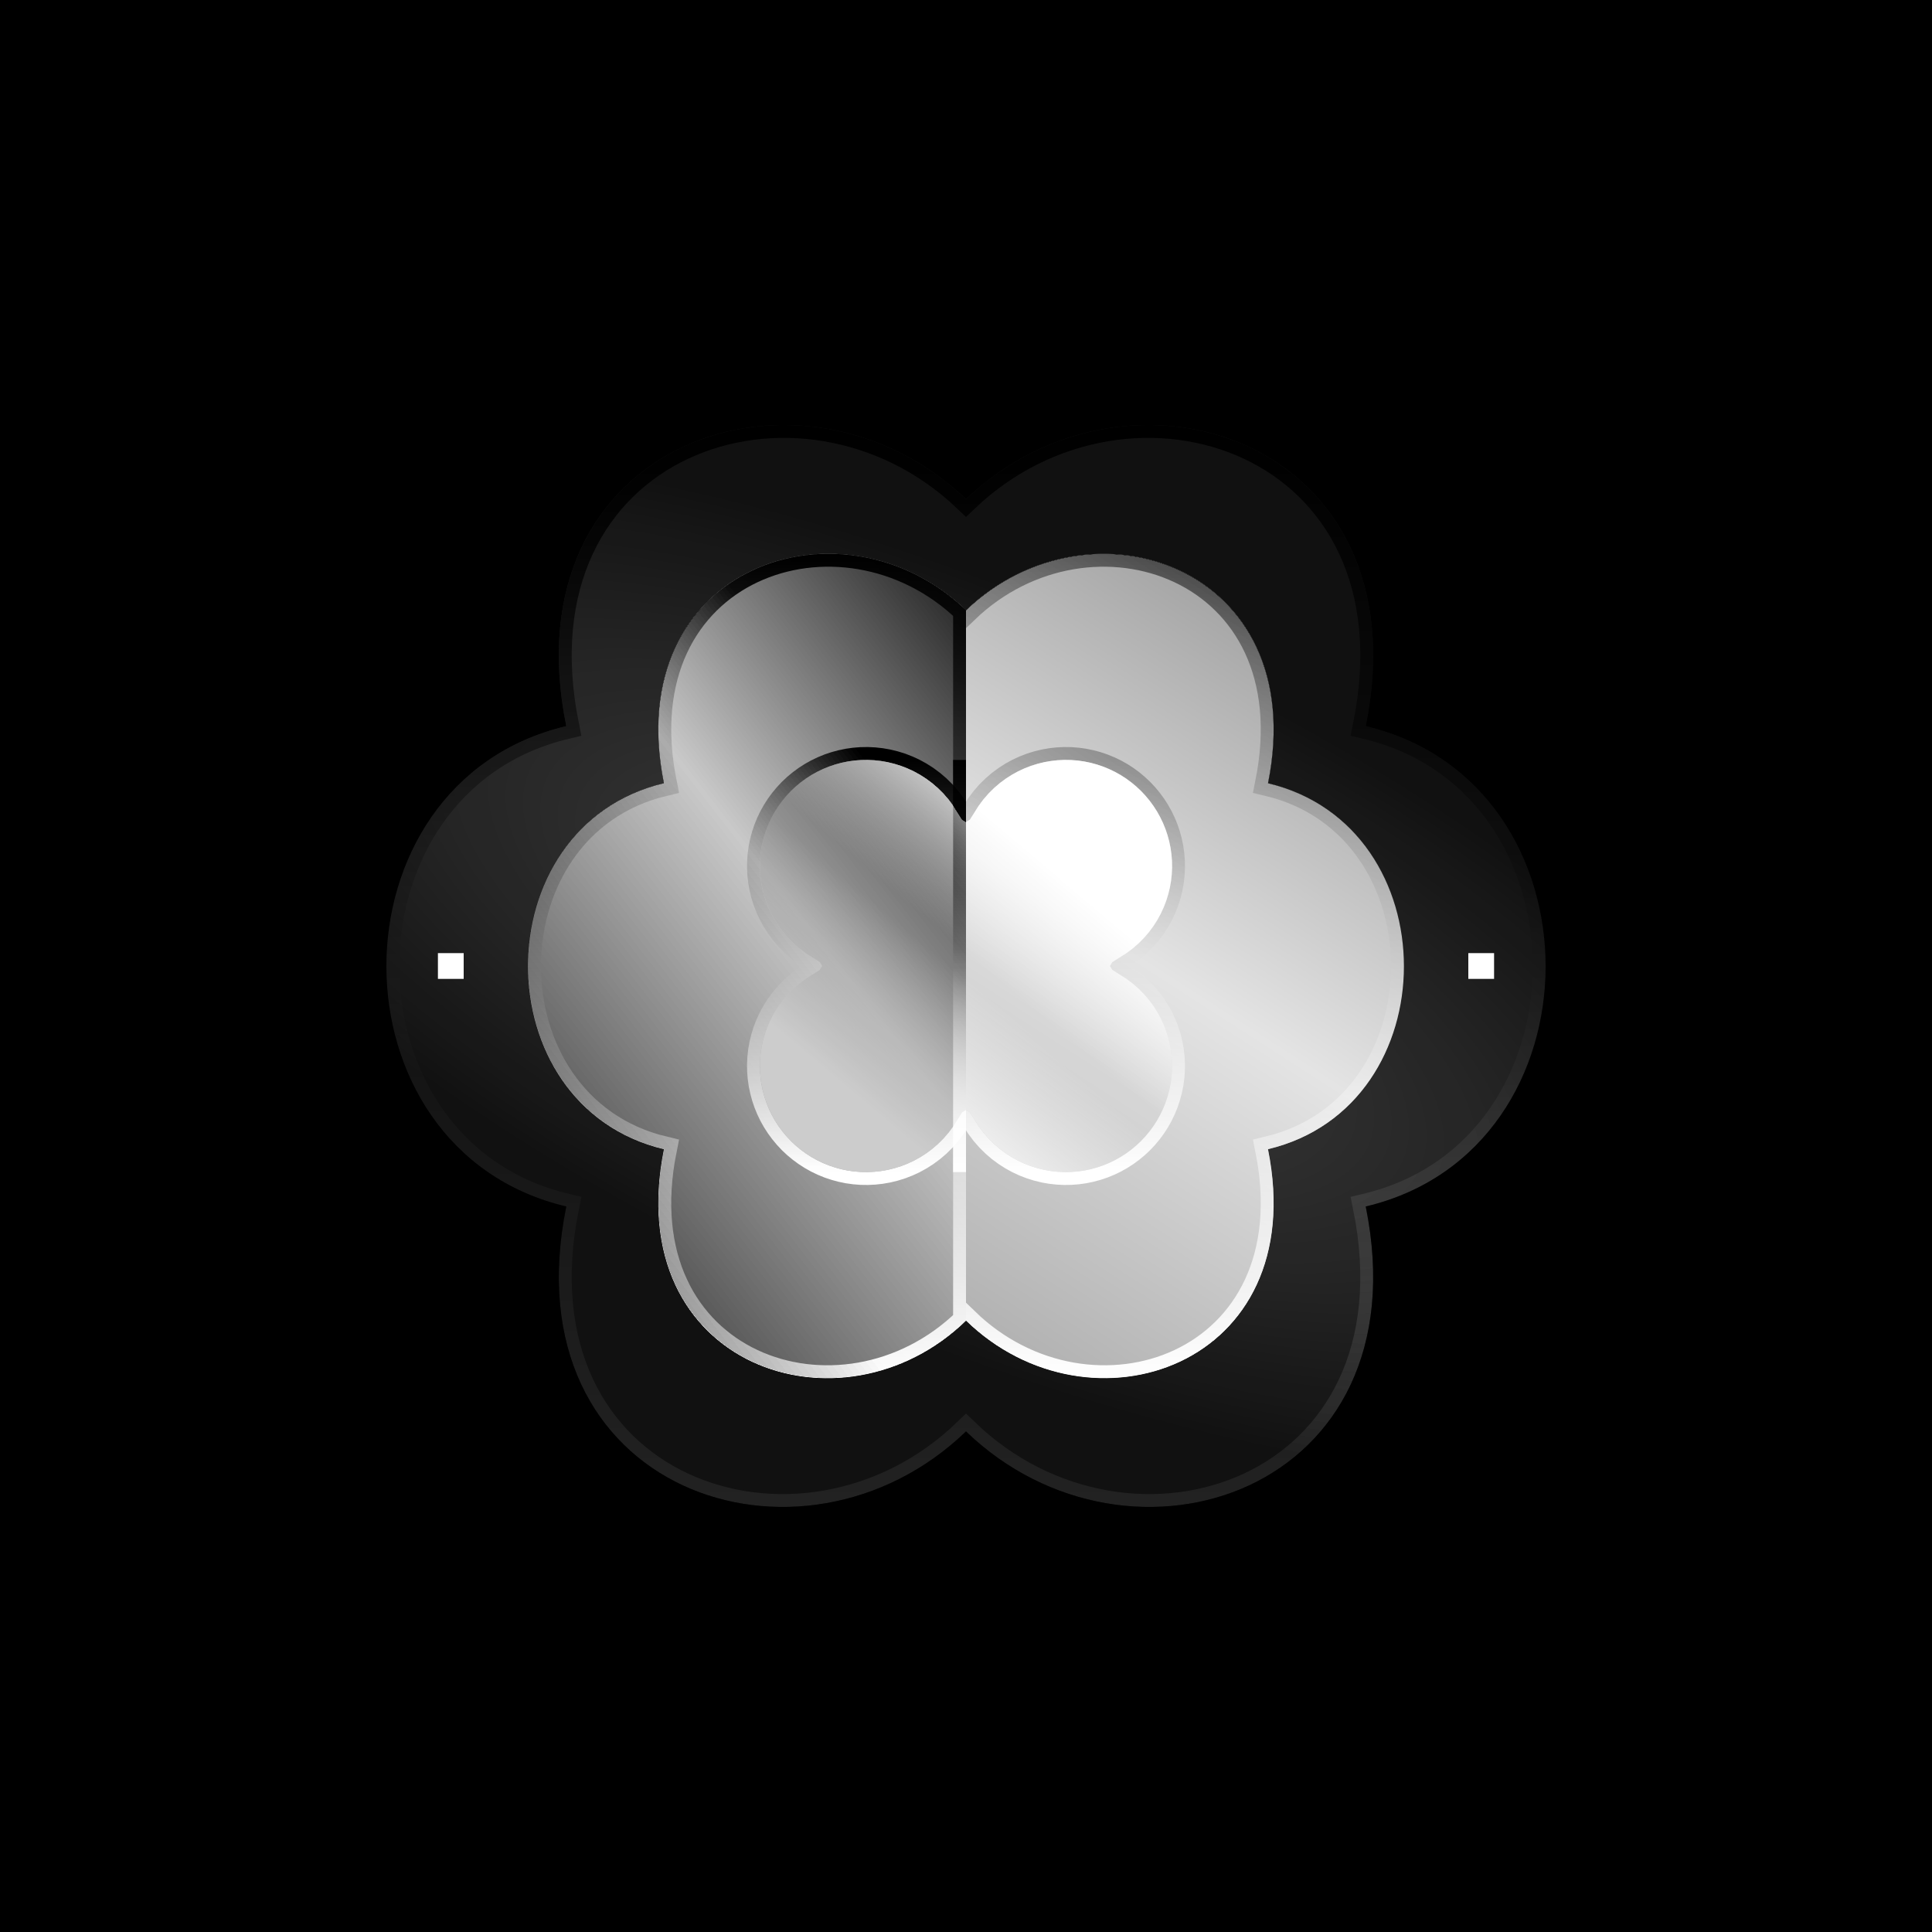
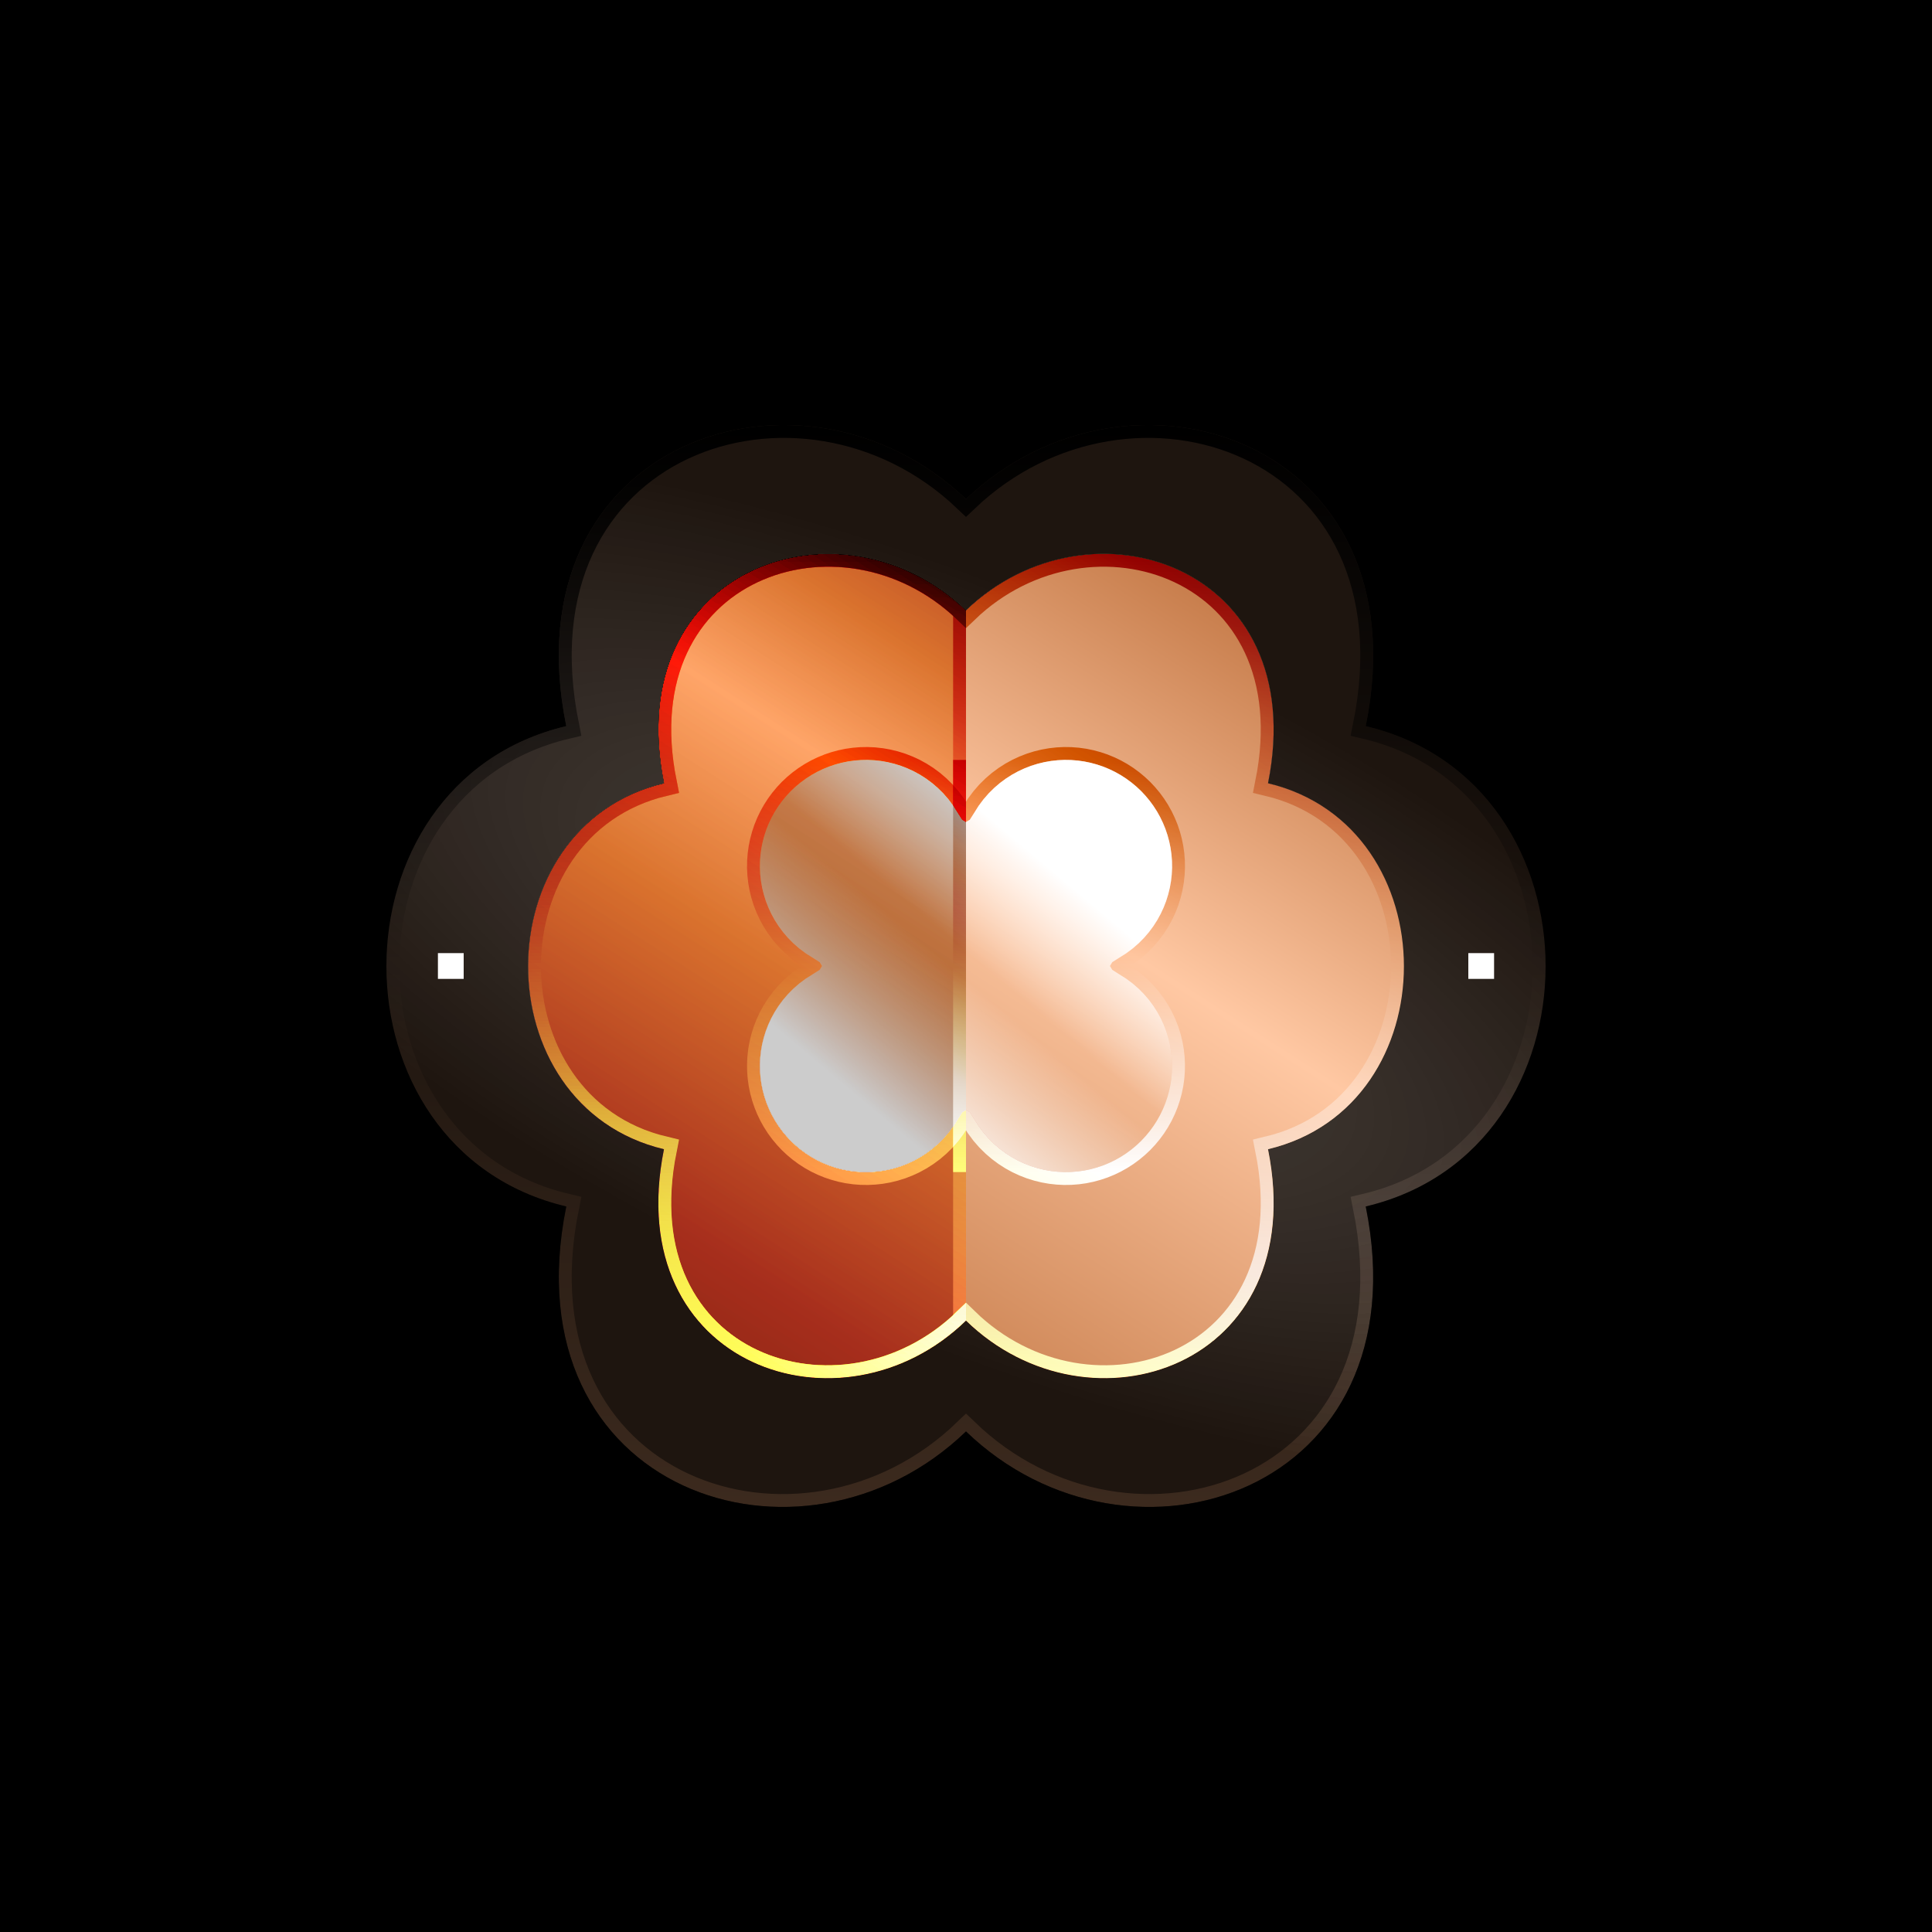
<svg xmlns="http://www.w3.org/2000/svg" width="150" height="150" viewBox="0 0 150 150" fill="none" data-name="D_2 Days 25">
  <defs>
    <radialGradient id="hb2r1" cx="0" cy="0" r="1" gradientUnits="userSpaceOnUse" gradientTransform="matrix(-22.143 21 -66.065 -34.133 75 75)">
      <stop stop-color="#FFFFFF" />
      <stop offset="1" stop-color="#FFFFFF" stop-opacity="0" />
    </radialGradient>
    <linearGradient id="hb2g3" x1="75" y1="33" x2="75" y2="117" gradientUnits="userSpaceOnUse">
      <stop offset="0" stop-color="#000000" />
      <stop offset="1" stop-color="#FFFFFF" />
    </linearGradient>
    <clipPath id="hb2c2">
      <path d="M75 38.753C87.724 26.637 110.534 34.19 106.034 56.377C124.655 60.784 124.655 89.265 106.034 93.671C110.534 115.858 87.724 123.411 75 111.137C62.276 123.411 39.466 115.858 43.966 93.671C25.345 89.265 25.345 60.784 43.966 56.377C39.466 34.19 62.276 26.637 75 38.753Z" />
    </clipPath>
    <linearGradient id="hb2l4" x1="105.95" y1="43" x2="58.698" y2="116.427" gradientUnits="userSpaceOnUse">
-       <stop offset="0" stop-color="#909090" />
-       <stop offset="0.412" stop-color="#E4E4E4" />
-       <stop offset="1" stop-color="#909090" />
+       <stop offset="0" stop-color="#B4632D" />
+       <stop offset="0.412" stop-color="#FFC8A3" />
+       <stop offset="1" stop-color="#B4632D" />
    </linearGradient>
    <linearGradient id="hb2g6" x1="75" y1="43" x2="75" y2="107" gradientUnits="userSpaceOnUse">
      <stop offset="0" stop-color="#000000" />
      <stop offset="1" stop-color="#FFFFFF" />
    </linearGradient>
    <clipPath id="hb2c5">
      <path d="M75 47.383C84.614 38.152 101.848 43.907 98.448 60.811C112.517 64.169 112.517 85.868 98.448 89.225C101.848 106.13 84.614 111.885 75 102.533C65.386 111.885 48.152 106.13 51.552 89.225C37.483 85.868 37.483 64.169 51.552 60.811C48.152 43.907 65.386 38.152 75 47.383Z" />
    </clipPath>
-     <linearGradient id="hb2h7" x1="73.475" y1="43" x2="23.168" y2="82.087" gradientUnits="userSpaceOnUse">
-       <stop offset="0" stop-color="#909090" />
-       <stop offset="0.412" stop-color="#E4E4E4" />
-       <stop offset="1" stop-color="#909090" />
-     </linearGradient>
-     <linearGradient id="hb2g9" x1="75" y1="43" x2="75" y2="107" gradientUnits="userSpaceOnUse">
+     <linearGradient id="hb2g8" x1="75" y1="43" x2="75" y2="107" gradientUnits="userSpaceOnUse">
      <stop offset="0" stop-color="#000000" />
      <stop offset="1" stop-color="#FFFFFF" />
    </linearGradient>
-     <clipPath id="hb2c8">
+     <clipPath id="hb2c7">
      <path d="M75 102.533C65.386 111.885 48.152 106.13 51.552 89.225C37.483 85.868 37.483 64.169 51.552 60.811C48.152 43.907 65.386 38.152 75 47.383Z" />
    </clipPath>
-     <linearGradient id="hb2q10" x1="82.008" y1="67.832" x2="67.096" y2="85.56" gradientUnits="userSpaceOnUse">
+     <linearGradient id="hb2q9" x1="82.008" y1="67.832" x2="67.096" y2="85.56" gradientUnits="userSpaceOnUse">
      <stop offset="0" stop-color="#FFFFFF" />
      <stop offset="0.395" stop-color="#FFFFFF" stop-opacity="0.01" />
      <stop offset="0.465" stop-color="#FFFFFF" stop-opacity="0.01" />
      <stop offset="1" stop-color="#FFFFFF" />
    </linearGradient>
-     <linearGradient id="hb2g12" x1="75" y1="59" x2="75" y2="91" gradientUnits="userSpaceOnUse">
+     <linearGradient id="hb2g11" x1="75" y1="59" x2="75" y2="91" gradientUnits="userSpaceOnUse">
      <stop offset="0" stop-color="#000000" />
      <stop offset="1" stop-color="#FFFFFF" />
    </linearGradient>
-     <clipPath id="hb2c11">
+     <clipPath id="hb2c10">
      <path d="M-10 -10H160V160H-10ZM75 63.824L75.297 63.645L75.622 63.135L75.978 62.569L76.36 62.057L76.765 61.593L77.19 61.173L77.633 60.793L78.092 60.453L78.565 60.15L79.05 59.884L79.546 59.654L80.049 59.459L80.56 59.3L81.075 59.174L81.593 59.083L82.113 59.025L82.632 59L83.148 59.008L83.661 59.048L84.169 59.119L84.669 59.222L85.16 59.355L85.641 59.517L86.11 59.709L86.565 59.928L87.005 60.174L87.429 60.447L87.835 60.745L88.222 61.067L88.589 61.411L88.933 61.778L89.255 62.165L89.553 62.571L89.826 62.995L90.072 63.435L90.291 63.89L90.483 64.359L90.645 64.84L90.778 65.331L90.881 65.831L90.952 66.339L90.992 66.852L91 67.368L90.975 67.887L90.917 68.407L90.826 68.925L90.7 69.44L90.541 69.951L90.346 70.454L90.116 70.95L89.85 71.435L89.547 71.908L89.207 72.367L88.827 72.81L88.407 73.235L87.943 73.64L87.431 74.022L86.865 74.378L86.355 74.703L86.176 75L86.355 75.297L86.865 75.622L87.431 75.978L87.943 76.36L88.407 76.765L88.827 77.19L89.207 77.633L89.547 78.092L89.85 78.565L90.116 79.05L90.346 79.546L90.541 80.049L90.7 80.56L90.826 81.075L90.917 81.593L90.975 82.113L91 82.632L90.992 83.148L90.952 83.661L90.881 84.169L90.778 84.669L90.645 85.16L90.483 85.641L90.291 86.11L90.072 86.565L89.826 87.005L89.553 87.429L89.255 87.835L88.933 88.222L88.589 88.589L88.222 88.933L87.835 89.255L87.429 89.553L87.005 89.826L86.565 90.072L86.11 90.291L85.641 90.483L85.16 90.645L84.669 90.778L84.169 90.881L83.661 90.952L83.148 90.992L82.632 91L82.113 90.975L81.593 90.917L81.075 90.826L80.56 90.7L80.049 90.541L79.546 90.346L79.05 90.116L78.565 89.85L78.092 89.547L77.633 89.207L77.19 88.827L76.765 88.407L76.36 87.943L75.978 87.431L75.622 86.865L75.297 86.355L75 86.176L74.703 86.355L74.378 86.865L74.022 87.431L73.64 87.943L73.235 88.407L72.81 88.827L72.367 89.207L71.908 89.547L71.435 89.85L70.95 90.116L70.454 90.346L69.951 90.541L69.44 90.7L68.925 90.826L68.407 90.917L67.887 90.975L67.368 91L66.852 90.992L66.339 90.952L65.831 90.881L65.331 90.778L64.84 90.645L64.359 90.483L63.89 90.291L63.435 90.072L62.995 89.826L62.571 89.553L62.165 89.255L61.778 88.933L61.411 88.589L61.067 88.222L60.745 87.835L60.447 87.429L60.174 87.005L59.928 86.565L59.709 86.11L59.517 85.641L59.355 85.16L59.222 84.669L59.119 84.169L59.048 83.661L59.008 83.148L59 82.632L59.025 82.113L59.083 81.593L59.174 81.075L59.3 80.56L59.459 80.049L59.654 79.546L59.884 79.05L60.15 78.565L60.453 78.092L60.793 77.633L61.173 77.19L61.593 76.765L62.057 76.36L62.569 75.978L63.135 75.622L63.645 75.297L63.824 75L63.645 74.703L63.135 74.378L62.569 74.022L62.057 73.64L61.593 73.235L61.173 72.81L60.793 72.367L60.453 71.908L60.15 71.435L59.884 70.95L59.654 70.454L59.459 69.951L59.3 69.44L59.174 68.925L59.083 68.407L59.025 67.887L59 67.368L59.008 66.852L59.048 66.339L59.119 65.831L59.222 65.331L59.355 64.84L59.517 64.359L59.709 63.89L59.928 63.435L60.174 62.995L60.447 62.571L60.745 62.165L61.067 61.778L61.411 61.411L61.778 61.067L62.165 60.745L62.571 60.447L62.995 60.174L63.435 59.928L63.89 59.709L64.359 59.517L64.84 59.355L65.331 59.222L65.831 59.119L66.339 59.048L66.852 59.008L67.368 59L67.887 59.025L68.407 59.083L68.925 59.174L69.44 59.3L69.951 59.459L70.454 59.654L70.95 59.884L71.435 60.15L71.908 60.453L72.367 60.793L72.81 61.173L73.235 61.593L73.64 62.057L74.022 62.569L74.378 63.135L74.703 63.645L75 63.824Z" clip-rule="evenodd" fill-rule="evenodd" />
    </clipPath>
-     <linearGradient id="hb2g13" x1="75" y1="59" x2="75" y2="91" gradientUnits="userSpaceOnUse">
+     <linearGradient id="hb2g12" x1="75" y1="59" x2="75" y2="91" gradientUnits="userSpaceOnUse">
      <stop offset="0" stop-color="#000000" />
      <stop offset="1" stop-color="#FFFFFF" />
    </linearGradient>
  </defs>
  <rect width="150" height="150" fill="#000000" data-l="bg" />
-   <path d="M75 38.753C87.724 26.637 110.534 34.19 106.034 56.377C124.655 60.784 124.655 89.265 106.034 93.671C110.534 115.858 87.724 123.411 75 111.137C62.276 123.411 39.466 115.858 43.966 93.671C25.345 89.265 25.345 60.784 43.966 56.377C39.466 34.19 62.276 26.637 75 38.753Z" fill="#949494" fill-opacity="0.12" data-n="1" data-l="Plate" />
+   <path d="M75 38.753C87.724 26.637 110.534 34.19 106.034 56.377C124.655 60.784 124.655 89.265 106.034 93.671C110.534 115.858 87.724 123.411 75 111.137C62.276 123.411 39.466 115.858 43.966 93.671C25.345 89.265 25.345 60.784 43.966 56.377C39.466 34.19 62.276 26.637 75 38.753Z" fill="#FFB380" fill-opacity="0.12" data-n="1" data-l="Plate" />
  <path d="M75 38.753C87.724 26.637 110.534 34.19 106.034 56.377C124.655 60.784 124.655 89.265 106.034 93.671C110.534 115.858 87.724 123.411 75 111.137C62.276 123.411 39.466 115.858 43.966 93.671C25.345 89.265 25.345 60.784 43.966 56.377C39.466 34.19 62.276 26.637 75 38.753Z" fill="url(#hb2r1)" fill-opacity="0.2" data-n="1" data-l="Plate" />
  <path d="M75 38.753C87.724 26.637 110.534 34.19 106.034 56.377C124.655 60.784 124.655 89.265 106.034 93.671C110.534 115.858 87.724 123.411 75 111.137C62.276 123.411 39.466 115.858 43.966 93.671C25.345 89.265 25.345 60.784 43.966 56.377C39.466 34.19 62.276 26.637 75 38.753Z" fill="none" stroke="url(#hb2g3)" stroke-width="2" clip-path="url(#hb2c2)" style="mix-blend-mode:overlay" data-n="1" data-l="Plate" />
  <path d="M75 47.383C84.614 38.152 101.848 43.907 98.448 60.811C112.517 64.169 112.517 85.868 98.448 89.225C101.848 106.13 84.614 111.885 75 102.533C65.386 111.885 48.152 106.13 51.552 89.225C37.483 85.868 37.483 64.169 51.552 60.811C48.152 43.907 65.386 38.152 75 47.383Z" fill="url(#hb2l4)" data-n="2" data-l="Gem" />
  <path d="M75 47.383C84.614 38.152 101.848 43.907 98.448 60.811C112.517 64.169 112.517 85.868 98.448 89.225C101.848 106.13 84.614 111.885 75 102.533C65.386 111.885 48.152 106.13 51.552 89.225C37.483 85.868 37.483 64.169 51.552 60.811C48.152 43.907 65.386 38.152 75 47.383Z" fill="none" stroke="url(#hb2g6)" stroke-width="2" clip-path="url(#hb2c5)" style="mix-blend-mode:overlay" data-n="2" data-l="Gem" />
-   <path d="M75 102.533C65.386 111.885 48.152 106.13 51.552 89.225C37.483 85.868 37.483 64.169 51.552 60.811C48.152 43.907 65.386 38.152 75 47.383Z" fill="url(#hb2h7)" data-n="3" data-l="Gem facet" />
-   <path d="M75 102.533C65.386 111.885 48.152 106.13 51.552 89.225C37.483 85.868 37.483 64.169 51.552 60.811C48.152 43.907 65.386 38.152 75 47.383Z" fill="#000000" fill-opacity="1" style="mix-blend-mode:overlay" data-n="3" data-l="Gem facet" />
-   <path d="M75 102.533C65.386 111.885 48.152 106.13 51.552 89.225C37.483 85.868 37.483 64.169 51.552 60.811C48.152 43.907 65.386 38.152 75 47.383Z" fill="none" stroke="url(#hb2g9)" stroke-width="2" clip-path="url(#hb2c8)" style="mix-blend-mode:overlay" data-n="3" data-l="Gem facet" />
-   <path d="M75 63.824L75.297 63.645L75.622 63.135L75.978 62.569L76.36 62.057L76.765 61.593L77.19 61.173L77.633 60.793L78.092 60.453L78.565 60.15L79.05 59.884L79.546 59.654L80.049 59.459L80.56 59.3L81.075 59.174L81.593 59.083L82.113 59.025L82.632 59L83.148 59.008L83.661 59.048L84.169 59.119L84.669 59.222L85.16 59.355L85.641 59.517L86.11 59.709L86.565 59.928L87.005 60.174L87.429 60.447L87.835 60.745L88.222 61.067L88.589 61.411L88.933 61.778L89.255 62.165L89.553 62.571L89.826 62.995L90.072 63.435L90.291 63.89L90.483 64.359L90.645 64.84L90.778 65.331L90.881 65.831L90.952 66.339L90.992 66.852L91 67.368L90.975 67.887L90.917 68.407L90.826 68.925L90.7 69.44L90.541 69.951L90.346 70.454L90.116 70.95L89.85 71.435L89.547 71.908L89.207 72.367L88.827 72.81L88.407 73.235L87.943 73.64L87.431 74.022L86.865 74.378L86.355 74.703L86.176 75L86.355 75.297L86.865 75.622L87.431 75.978L87.943 76.36L88.407 76.765L88.827 77.19L89.207 77.633L89.547 78.092L89.85 78.565L90.116 79.05L90.346 79.546L90.541 80.049L90.7 80.56L90.826 81.075L90.917 81.593L90.975 82.113L91 82.632L90.992 83.148L90.952 83.661L90.881 84.169L90.778 84.669L90.645 85.16L90.483 85.641L90.291 86.11L90.072 86.565L89.826 87.005L89.553 87.429L89.255 87.835L88.933 88.222L88.589 88.589L88.222 88.933L87.835 89.255L87.429 89.553L87.005 89.826L86.565 90.072L86.11 90.291L85.641 90.483L85.16 90.645L84.669 90.778L84.169 90.881L83.661 90.952L83.148 90.992L82.632 91L82.113 90.975L81.593 90.917L81.075 90.826L80.56 90.7L80.049 90.541L79.546 90.346L79.05 90.116L78.565 89.85L78.092 89.547L77.633 89.207L77.19 88.827L76.765 88.407L76.36 87.943L75.978 87.431L75.622 86.865L75.297 86.355L75 86.176L74.703 86.355L74.378 86.865L74.022 87.431L73.64 87.943L73.235 88.407L72.81 88.827L72.367 89.207L71.908 89.547L71.435 89.85L70.95 90.116L70.454 90.346L69.951 90.541L69.44 90.7L68.925 90.826L68.407 90.917L67.887 90.975L67.368 91L66.852 90.992L66.339 90.952L65.831 90.881L65.331 90.778L64.84 90.645L64.359 90.483L63.89 90.291L63.435 90.072L62.995 89.826L62.571 89.553L62.165 89.255L61.778 88.933L61.411 88.589L61.067 88.222L60.745 87.835L60.447 87.429L60.174 87.005L59.928 86.565L59.709 86.11L59.517 85.641L59.355 85.16L59.222 84.669L59.119 84.169L59.048 83.661L59.008 83.148L59 82.632L59.025 82.113L59.083 81.593L59.174 81.075L59.3 80.56L59.459 80.049L59.654 79.546L59.884 79.05L60.15 78.565L60.453 78.092L60.793 77.633L61.173 77.19L61.593 76.765L62.057 76.36L62.569 75.978L63.135 75.622L63.645 75.297L63.824 75L63.645 74.703L63.135 74.378L62.569 74.022L62.057 73.64L61.593 73.235L61.173 72.81L60.793 72.367L60.453 71.908L60.15 71.435L59.884 70.95L59.654 70.454L59.459 69.951L59.3 69.44L59.174 68.925L59.083 68.407L59.025 67.887L59 67.368L59.008 66.852L59.048 66.339L59.119 65.831L59.222 65.331L59.355 64.84L59.517 64.359L59.709 63.89L59.928 63.435L60.174 62.995L60.447 62.571L60.745 62.165L61.067 61.778L61.411 61.411L61.778 61.067L62.165 60.745L62.571 60.447L62.995 60.174L63.435 59.928L63.89 59.709L64.359 59.517L64.84 59.355L65.331 59.222L65.831 59.119L66.339 59.048L66.852 59.008L67.368 59L67.887 59.025L68.407 59.083L68.925 59.174L69.44 59.3L69.951 59.459L70.454 59.654L70.95 59.884L71.435 60.15L71.908 60.453L72.367 60.793L72.81 61.173L73.235 61.593L73.64 62.057L74.022 62.569L74.378 63.135L74.703 63.645L75 63.824Z" fill="url(#hb2q10)" data-n="4" data-l="Glass" />
-   <path d="M75 63.824L75.297 63.645L75.622 63.135L75.978 62.569L76.36 62.057L76.765 61.593L77.19 61.173L77.633 60.793L78.092 60.453L78.565 60.15L79.05 59.884L79.546 59.654L80.049 59.459L80.56 59.3L81.075 59.174L81.593 59.083L82.113 59.025L82.632 59L83.148 59.008L83.661 59.048L84.169 59.119L84.669 59.222L85.16 59.355L85.641 59.517L86.11 59.709L86.565 59.928L87.005 60.174L87.429 60.447L87.835 60.745L88.222 61.067L88.589 61.411L88.933 61.778L89.255 62.165L89.553 62.571L89.826 62.995L90.072 63.435L90.291 63.89L90.483 64.359L90.645 64.84L90.778 65.331L90.881 65.831L90.952 66.339L90.992 66.852L91 67.368L90.975 67.887L90.917 68.407L90.826 68.925L90.7 69.44L90.541 69.951L90.346 70.454L90.116 70.95L89.85 71.435L89.547 71.908L89.207 72.367L88.827 72.81L88.407 73.235L87.943 73.64L87.431 74.022L86.865 74.378L86.355 74.703L86.176 75L86.355 75.297L86.865 75.622L87.431 75.978L87.943 76.36L88.407 76.765L88.827 77.19L89.207 77.633L89.547 78.092L89.85 78.565L90.116 79.05L90.346 79.546L90.541 80.049L90.7 80.56L90.826 81.075L90.917 81.593L90.975 82.113L91 82.632L90.992 83.148L90.952 83.661L90.881 84.169L90.778 84.669L90.645 85.16L90.483 85.641L90.291 86.11L90.072 86.565L89.826 87.005L89.553 87.429L89.255 87.835L88.933 88.222L88.589 88.589L88.222 88.933L87.835 89.255L87.429 89.553L87.005 89.826L86.565 90.072L86.11 90.291L85.641 90.483L85.16 90.645L84.669 90.778L84.169 90.881L83.661 90.952L83.148 90.992L82.632 91L82.113 90.975L81.593 90.917L81.075 90.826L80.56 90.7L80.049 90.541L79.546 90.346L79.05 90.116L78.565 89.85L78.092 89.547L77.633 89.207L77.19 88.827L76.765 88.407L76.36 87.943L75.978 87.431L75.622 86.865L75.297 86.355L75 86.176L74.703 86.355L74.378 86.865L74.022 87.431L73.64 87.943L73.235 88.407L72.81 88.827L72.367 89.207L71.908 89.547L71.435 89.85L70.95 90.116L70.454 90.346L69.951 90.541L69.44 90.7L68.925 90.826L68.407 90.917L67.887 90.975L67.368 91L66.852 90.992L66.339 90.952L65.831 90.881L65.331 90.778L64.84 90.645L64.359 90.483L63.89 90.291L63.435 90.072L62.995 89.826L62.571 89.553L62.165 89.255L61.778 88.933L61.411 88.589L61.067 88.222L60.745 87.835L60.447 87.429L60.174 87.005L59.928 86.565L59.709 86.11L59.517 85.641L59.355 85.16L59.222 84.669L59.119 84.169L59.048 83.661L59.008 83.148L59 82.632L59.025 82.113L59.083 81.593L59.174 81.075L59.3 80.56L59.459 80.049L59.654 79.546L59.884 79.05L60.15 78.565L60.453 78.092L60.793 77.633L61.173 77.19L61.593 76.765L62.057 76.36L62.569 75.978L63.135 75.622L63.645 75.297L63.824 75L63.645 74.703L63.135 74.378L62.569 74.022L62.057 73.64L61.593 73.235L61.173 72.81L60.793 72.367L60.453 71.908L60.15 71.435L59.884 70.95L59.654 70.454L59.459 69.951L59.3 69.44L59.174 68.925L59.083 68.407L59.025 67.887L59 67.368L59.008 66.852L59.048 66.339L59.119 65.831L59.222 65.331L59.355 64.84L59.517 64.359L59.709 63.89L59.928 63.435L60.174 62.995L60.447 62.571L60.745 62.165L61.067 61.778L61.411 61.411L61.778 61.067L62.165 60.745L62.571 60.447L62.995 60.174L63.435 59.928L63.89 59.709L64.359 59.517L64.84 59.355L65.331 59.222L65.831 59.119L66.339 59.048L66.852 59.008L67.368 59L67.887 59.025L68.407 59.083L68.925 59.174L69.44 59.3L69.951 59.459L70.454 59.654L70.95 59.884L71.435 60.15L71.908 60.453L72.367 60.793L72.81 61.173L73.235 61.593L73.64 62.057L74.022 62.569L74.378 63.135L74.703 63.645L75 63.824Z" fill="none" stroke="url(#hb2g12)" stroke-width="2" clip-path="url(#hb2c11)" style="mix-blend-mode:overlay" data-n="4" data-l="Glass" />
+   <path d="M75 102.533C65.386 111.885 48.152 106.13 51.552 89.225C37.483 85.868 37.483 64.169 51.552 60.811C48.152 43.907 65.386 38.152 75 47.383Z" fill="#000000" fill-opacity="0.64" style="mix-blend-mode:overlay" data-n="3" data-l="Gem facet" />
+   <path d="M75 102.533C65.386 111.885 48.152 106.13 51.552 89.225C37.483 85.868 37.483 64.169 51.552 60.811C48.152 43.907 65.386 38.152 75 47.383Z" fill="none" stroke="url(#hb2g8)" stroke-width="2" clip-path="url(#hb2c7)" style="mix-blend-mode:overlay" data-n="3" data-l="Gem facet" />
+   <path d="M75 63.824L75.297 63.645L75.622 63.135L75.978 62.569L76.36 62.057L76.765 61.593L77.19 61.173L77.633 60.793L78.092 60.453L78.565 60.15L79.05 59.884L79.546 59.654L80.049 59.459L80.56 59.3L81.075 59.174L81.593 59.083L82.113 59.025L82.632 59L83.148 59.008L83.661 59.048L84.169 59.119L84.669 59.222L85.16 59.355L85.641 59.517L86.11 59.709L86.565 59.928L87.005 60.174L87.429 60.447L87.835 60.745L88.222 61.067L88.589 61.411L88.933 61.778L89.255 62.165L89.553 62.571L89.826 62.995L90.072 63.435L90.291 63.89L90.483 64.359L90.645 64.84L90.778 65.331L90.881 65.831L90.952 66.339L90.992 66.852L91 67.368L90.975 67.887L90.917 68.407L90.826 68.925L90.7 69.44L90.541 69.951L90.346 70.454L90.116 70.95L89.85 71.435L89.547 71.908L89.207 72.367L88.827 72.81L88.407 73.235L87.943 73.64L87.431 74.022L86.865 74.378L86.355 74.703L86.176 75L86.355 75.297L86.865 75.622L87.431 75.978L87.943 76.36L88.407 76.765L88.827 77.19L89.207 77.633L89.547 78.092L89.85 78.565L90.116 79.05L90.346 79.546L90.541 80.049L90.7 80.56L90.826 81.075L90.917 81.593L90.975 82.113L91 82.632L90.992 83.148L90.952 83.661L90.881 84.169L90.778 84.669L90.645 85.16L90.483 85.641L90.291 86.11L90.072 86.565L89.826 87.005L89.553 87.429L89.255 87.835L88.933 88.222L88.589 88.589L88.222 88.933L87.835 89.255L87.429 89.553L87.005 89.826L86.565 90.072L86.11 90.291L85.641 90.483L85.16 90.645L84.669 90.778L84.169 90.881L83.661 90.952L83.148 90.992L82.632 91L82.113 90.975L81.593 90.917L81.075 90.826L80.56 90.7L80.049 90.541L79.546 90.346L79.05 90.116L78.565 89.85L78.092 89.547L77.633 89.207L77.19 88.827L76.765 88.407L76.36 87.943L75.978 87.431L75.622 86.865L75.297 86.355L75 86.176L74.703 86.355L74.378 86.865L74.022 87.431L73.64 87.943L73.235 88.407L72.81 88.827L72.367 89.207L71.908 89.547L71.435 89.85L70.95 90.116L70.454 90.346L69.951 90.541L69.44 90.7L68.925 90.826L68.407 90.917L67.887 90.975L67.368 91L66.852 90.992L66.339 90.952L65.831 90.881L65.331 90.778L64.84 90.645L64.359 90.483L63.89 90.291L63.435 90.072L62.995 89.826L62.571 89.553L62.165 89.255L61.778 88.933L61.411 88.589L61.067 88.222L60.745 87.835L60.447 87.429L60.174 87.005L59.928 86.565L59.709 86.11L59.517 85.641L59.355 85.16L59.222 84.669L59.119 84.169L59.048 83.661L59.008 83.148L59 82.632L59.025 82.113L59.083 81.593L59.174 81.075L59.3 80.56L59.459 80.049L59.654 79.546L59.884 79.05L60.15 78.565L60.453 78.092L60.793 77.633L61.173 77.19L61.593 76.765L62.057 76.36L62.569 75.978L63.135 75.622L63.645 75.297L63.824 75L63.645 74.703L63.135 74.378L62.569 74.022L62.057 73.64L61.593 73.235L61.173 72.81L60.793 72.367L60.453 71.908L60.15 71.435L59.884 70.95L59.654 70.454L59.459 69.951L59.3 69.44L59.174 68.925L59.083 68.407L59.025 67.887L59 67.368L59.008 66.852L59.048 66.339L59.119 65.831L59.222 65.331L59.355 64.84L59.517 64.359L59.709 63.89L59.928 63.435L60.174 62.995L60.447 62.571L60.745 62.165L61.067 61.778L61.411 61.411L61.778 61.067L62.165 60.745L62.571 60.447L62.995 60.174L63.435 59.928L63.89 59.709L64.359 59.517L64.84 59.355L65.331 59.222L65.831 59.119L66.339 59.048L66.852 59.008L67.368 59L67.887 59.025L68.407 59.083L68.925 59.174L69.44 59.3L69.951 59.459L70.454 59.654L70.95 59.884L71.435 60.15L71.908 60.453L72.367 60.793L72.81 61.173L73.235 61.593L73.64 62.057L74.022 62.569L74.378 63.135L74.703 63.645L75 63.824Z" fill="url(#hb2q9)" data-n="4" data-l="Glass" />
+   <path d="M75 63.824L75.297 63.645L75.622 63.135L75.978 62.569L76.36 62.057L76.765 61.593L77.19 61.173L77.633 60.793L78.092 60.453L78.565 60.15L79.05 59.884L79.546 59.654L80.049 59.459L80.56 59.3L81.075 59.174L81.593 59.083L82.113 59.025L82.632 59L83.148 59.008L83.661 59.048L84.169 59.119L84.669 59.222L85.16 59.355L85.641 59.517L86.11 59.709L86.565 59.928L87.005 60.174L87.429 60.447L87.835 60.745L88.222 61.067L88.589 61.411L88.933 61.778L89.255 62.165L89.553 62.571L89.826 62.995L90.072 63.435L90.291 63.89L90.483 64.359L90.645 64.84L90.778 65.331L90.881 65.831L90.952 66.339L90.992 66.852L91 67.368L90.975 67.887L90.917 68.407L90.826 68.925L90.7 69.44L90.541 69.951L90.346 70.454L90.116 70.95L89.85 71.435L89.547 71.908L89.207 72.367L88.827 72.81L88.407 73.235L87.943 73.64L87.431 74.022L86.865 74.378L86.355 74.703L86.176 75L86.355 75.297L86.865 75.622L87.431 75.978L87.943 76.36L88.407 76.765L88.827 77.19L89.207 77.633L89.547 78.092L89.85 78.565L90.116 79.05L90.346 79.546L90.541 80.049L90.7 80.56L90.826 81.075L90.917 81.593L90.975 82.113L91 82.632L90.992 83.148L90.952 83.661L90.881 84.169L90.778 84.669L90.645 85.16L90.483 85.641L90.291 86.11L90.072 86.565L89.826 87.005L89.553 87.429L89.255 87.835L88.933 88.222L88.589 88.589L88.222 88.933L87.835 89.255L87.429 89.553L87.005 89.826L86.565 90.072L86.11 90.291L85.641 90.483L85.16 90.645L84.669 90.778L84.169 90.881L83.661 90.952L83.148 90.992L82.632 91L82.113 90.975L81.593 90.917L81.075 90.826L80.56 90.7L80.049 90.541L79.546 90.346L79.05 90.116L78.565 89.85L78.092 89.547L77.633 89.207L77.19 88.827L76.765 88.407L76.36 87.943L75.978 87.431L75.622 86.865L75.297 86.355L75 86.176L74.703 86.355L74.378 86.865L74.022 87.431L73.64 87.943L73.235 88.407L72.81 88.827L72.367 89.207L71.908 89.547L71.435 89.85L70.95 90.116L70.454 90.346L69.951 90.541L69.44 90.7L68.925 90.826L68.407 90.917L67.887 90.975L67.368 91L66.852 90.992L66.339 90.952L65.831 90.881L65.331 90.778L64.84 90.645L64.359 90.483L63.89 90.291L63.435 90.072L62.995 89.826L62.571 89.553L62.165 89.255L61.778 88.933L61.411 88.589L61.067 88.222L60.745 87.835L60.447 87.429L60.174 87.005L59.928 86.565L59.709 86.11L59.517 85.641L59.355 85.16L59.222 84.669L59.119 84.169L59.048 83.661L59.008 83.148L59 82.632L59.025 82.113L59.083 81.593L59.174 81.075L59.3 80.56L59.459 80.049L59.654 79.546L59.884 79.05L60.15 78.565L60.453 78.092L60.793 77.633L61.173 77.19L61.593 76.765L62.057 76.36L62.569 75.978L63.135 75.622L63.645 75.297L63.824 75L63.645 74.703L63.135 74.378L62.569 74.022L62.057 73.64L61.593 73.235L61.173 72.81L60.793 72.367L60.453 71.908L60.15 71.435L59.884 70.95L59.654 70.454L59.459 69.951L59.3 69.44L59.174 68.925L59.083 68.407L59.025 67.887L59 67.368L59.008 66.852L59.048 66.339L59.119 65.831L59.222 65.331L59.355 64.84L59.517 64.359L59.709 63.89L59.928 63.435L60.174 62.995L60.447 62.571L60.745 62.165L61.067 61.778L61.411 61.411L61.778 61.067L62.165 60.745L62.571 60.447L62.995 60.174L63.435 59.928L63.89 59.709L64.359 59.517L64.84 59.355L65.331 59.222L65.831 59.119L66.339 59.048L66.852 59.008L67.368 59L67.887 59.025L68.407 59.083L68.925 59.174L69.44 59.3L69.951 59.459L70.454 59.654L70.95 59.884L71.435 60.15L71.908 60.453L72.367 60.793L72.81 61.173L73.235 61.593L73.64 62.057L74.022 62.569L74.378 63.135L74.703 63.645L75 63.824Z" fill="none" stroke="url(#hb2g11)" stroke-width="2" clip-path="url(#hb2c10)" style="mix-blend-mode:overlay" data-n="4" data-l="Glass" />
  <path d="M75 63.824L75 63.645L75 63.135L75 62.569L75 62.057L75 61.593L75 61.173L75 60.793L75 60.453L75 60.15L75 59.884L75 59.654L75 59.459L75 59.3L75 59.174L75 59.083L75 59.025L75 59L75 59.008L75 59.048L75 59.119L75 59.222L75 59.355L75 59.517L75 59.709L75 59.928L75 60.174L75 60.447L75 60.745L75 61.067L75 61.411L75 61.778L75 62.165L75 62.571L75 62.995L75 63.435L75 63.89L75 64.359L75 64.84L75 65.331L75 65.831L75 66.339L75 66.852L75 67.368L75 67.887L75 68.407L75 68.925L75 69.44L75 69.951L75 70.454L75 70.95L75 71.435L75 71.908L75 72.367L75 72.81L75 73.235L75 73.64L75 74.022L75 74.378L75 74.703L75 75L75 75.297L75 75.622L75 75.978L75 76.36L75 76.765L75 77.19L75 77.633L75 78.092L75 78.565L75 79.05L75 79.546L75 80.049L75 80.56L75 81.075L75 81.593L75 82.113L75 82.632L75 83.148L75 83.661L75 84.169L75 84.669L75 85.16L75 85.641L75 86.11L75 86.565L75 87.005L75 87.429L75 87.835L75 88.222L75 88.589L75 88.933L75 89.255L75 89.553L75 89.826L75 90.072L75 90.291L75 90.483L75 90.645L75 90.778L75 90.881L75 90.952L75 90.992L75 91L75 90.975L75 90.917L75 90.826L75 90.7L75 90.541L75 90.346L75 90.116L75 89.85L75 89.547L75 89.207L75 88.827L75 88.407L75 87.943L75 87.431L75 86.865L75 86.355L75 86.176L74.703 86.355L74.378 86.865L74.022 87.431L73.64 87.943L73.235 88.407L72.81 88.827L72.367 89.207L71.908 89.547L71.435 89.85L70.95 90.116L70.454 90.346L69.951 90.541L69.44 90.7L68.925 90.826L68.407 90.917L67.887 90.975L67.368 91L66.852 90.992L66.339 90.952L65.831 90.881L65.331 90.778L64.84 90.645L64.359 90.483L63.89 90.291L63.435 90.072L62.995 89.826L62.571 89.553L62.165 89.255L61.778 88.933L61.411 88.589L61.067 88.222L60.745 87.835L60.447 87.429L60.174 87.005L59.928 86.565L59.709 86.11L59.517 85.641L59.355 85.16L59.222 84.669L59.119 84.169L59.048 83.661L59.008 83.148L59 82.632L59.025 82.113L59.083 81.593L59.174 81.075L59.3 80.56L59.459 80.049L59.654 79.546L59.884 79.05L60.15 78.565L60.453 78.092L60.793 77.633L61.173 77.19L61.593 76.765L62.057 76.36L62.569 75.978L63.135 75.622L63.645 75.297L63.824 75L63.645 74.703L63.135 74.378L62.569 74.022L62.057 73.64L61.593 73.235L61.173 72.81L60.793 72.367L60.453 71.908L60.15 71.435L59.884 70.95L59.654 70.454L59.459 69.951L59.3 69.44L59.174 68.925L59.083 68.407L59.025 67.887L59 67.368L59.008 66.852L59.048 66.339L59.119 65.831L59.222 65.331L59.355 64.84L59.517 64.359L59.709 63.89L59.928 63.435L60.174 62.995L60.447 62.571L60.745 62.165L61.067 61.778L61.411 61.411L61.778 61.067L62.165 60.745L62.571 60.447L62.995 60.174L63.435 59.928L63.89 59.709L64.359 59.517L64.84 59.355L65.331 59.222L65.831 59.119L66.339 59.048L66.852 59.008L67.368 59L67.887 59.025L68.407 59.083L68.925 59.174L69.44 59.3L69.951 59.459L70.454 59.654L70.95 59.884L71.435 60.15L71.908 60.453L72.367 60.793L72.81 61.173L73.235 61.593L73.64 62.057L74.022 62.569L74.378 63.135L74.703 63.645L75 63.824Z" fill="#000000" fill-opacity="0.2" data-n="5" data-l="Left facet" />
-   <path d="M74 59H75V91H74Z" fill="url(#hb2g13)" style="mix-blend-mode:overlay" data-n="6" data-l="Facet seam" />
+   <path d="M74 59H75V91H74Z" fill="url(#hb2g12)" style="mix-blend-mode:overlay" data-n="6" data-l="Facet seam" />
  <rect x="114" y="74" width="2" height="2" fill="#FFFFFF" data-n="7" data-l="Dots" />
  <rect x="34" y="74" width="2" height="2" fill="#FFFFFF" data-n="7" data-l="Dots" />
</svg>
